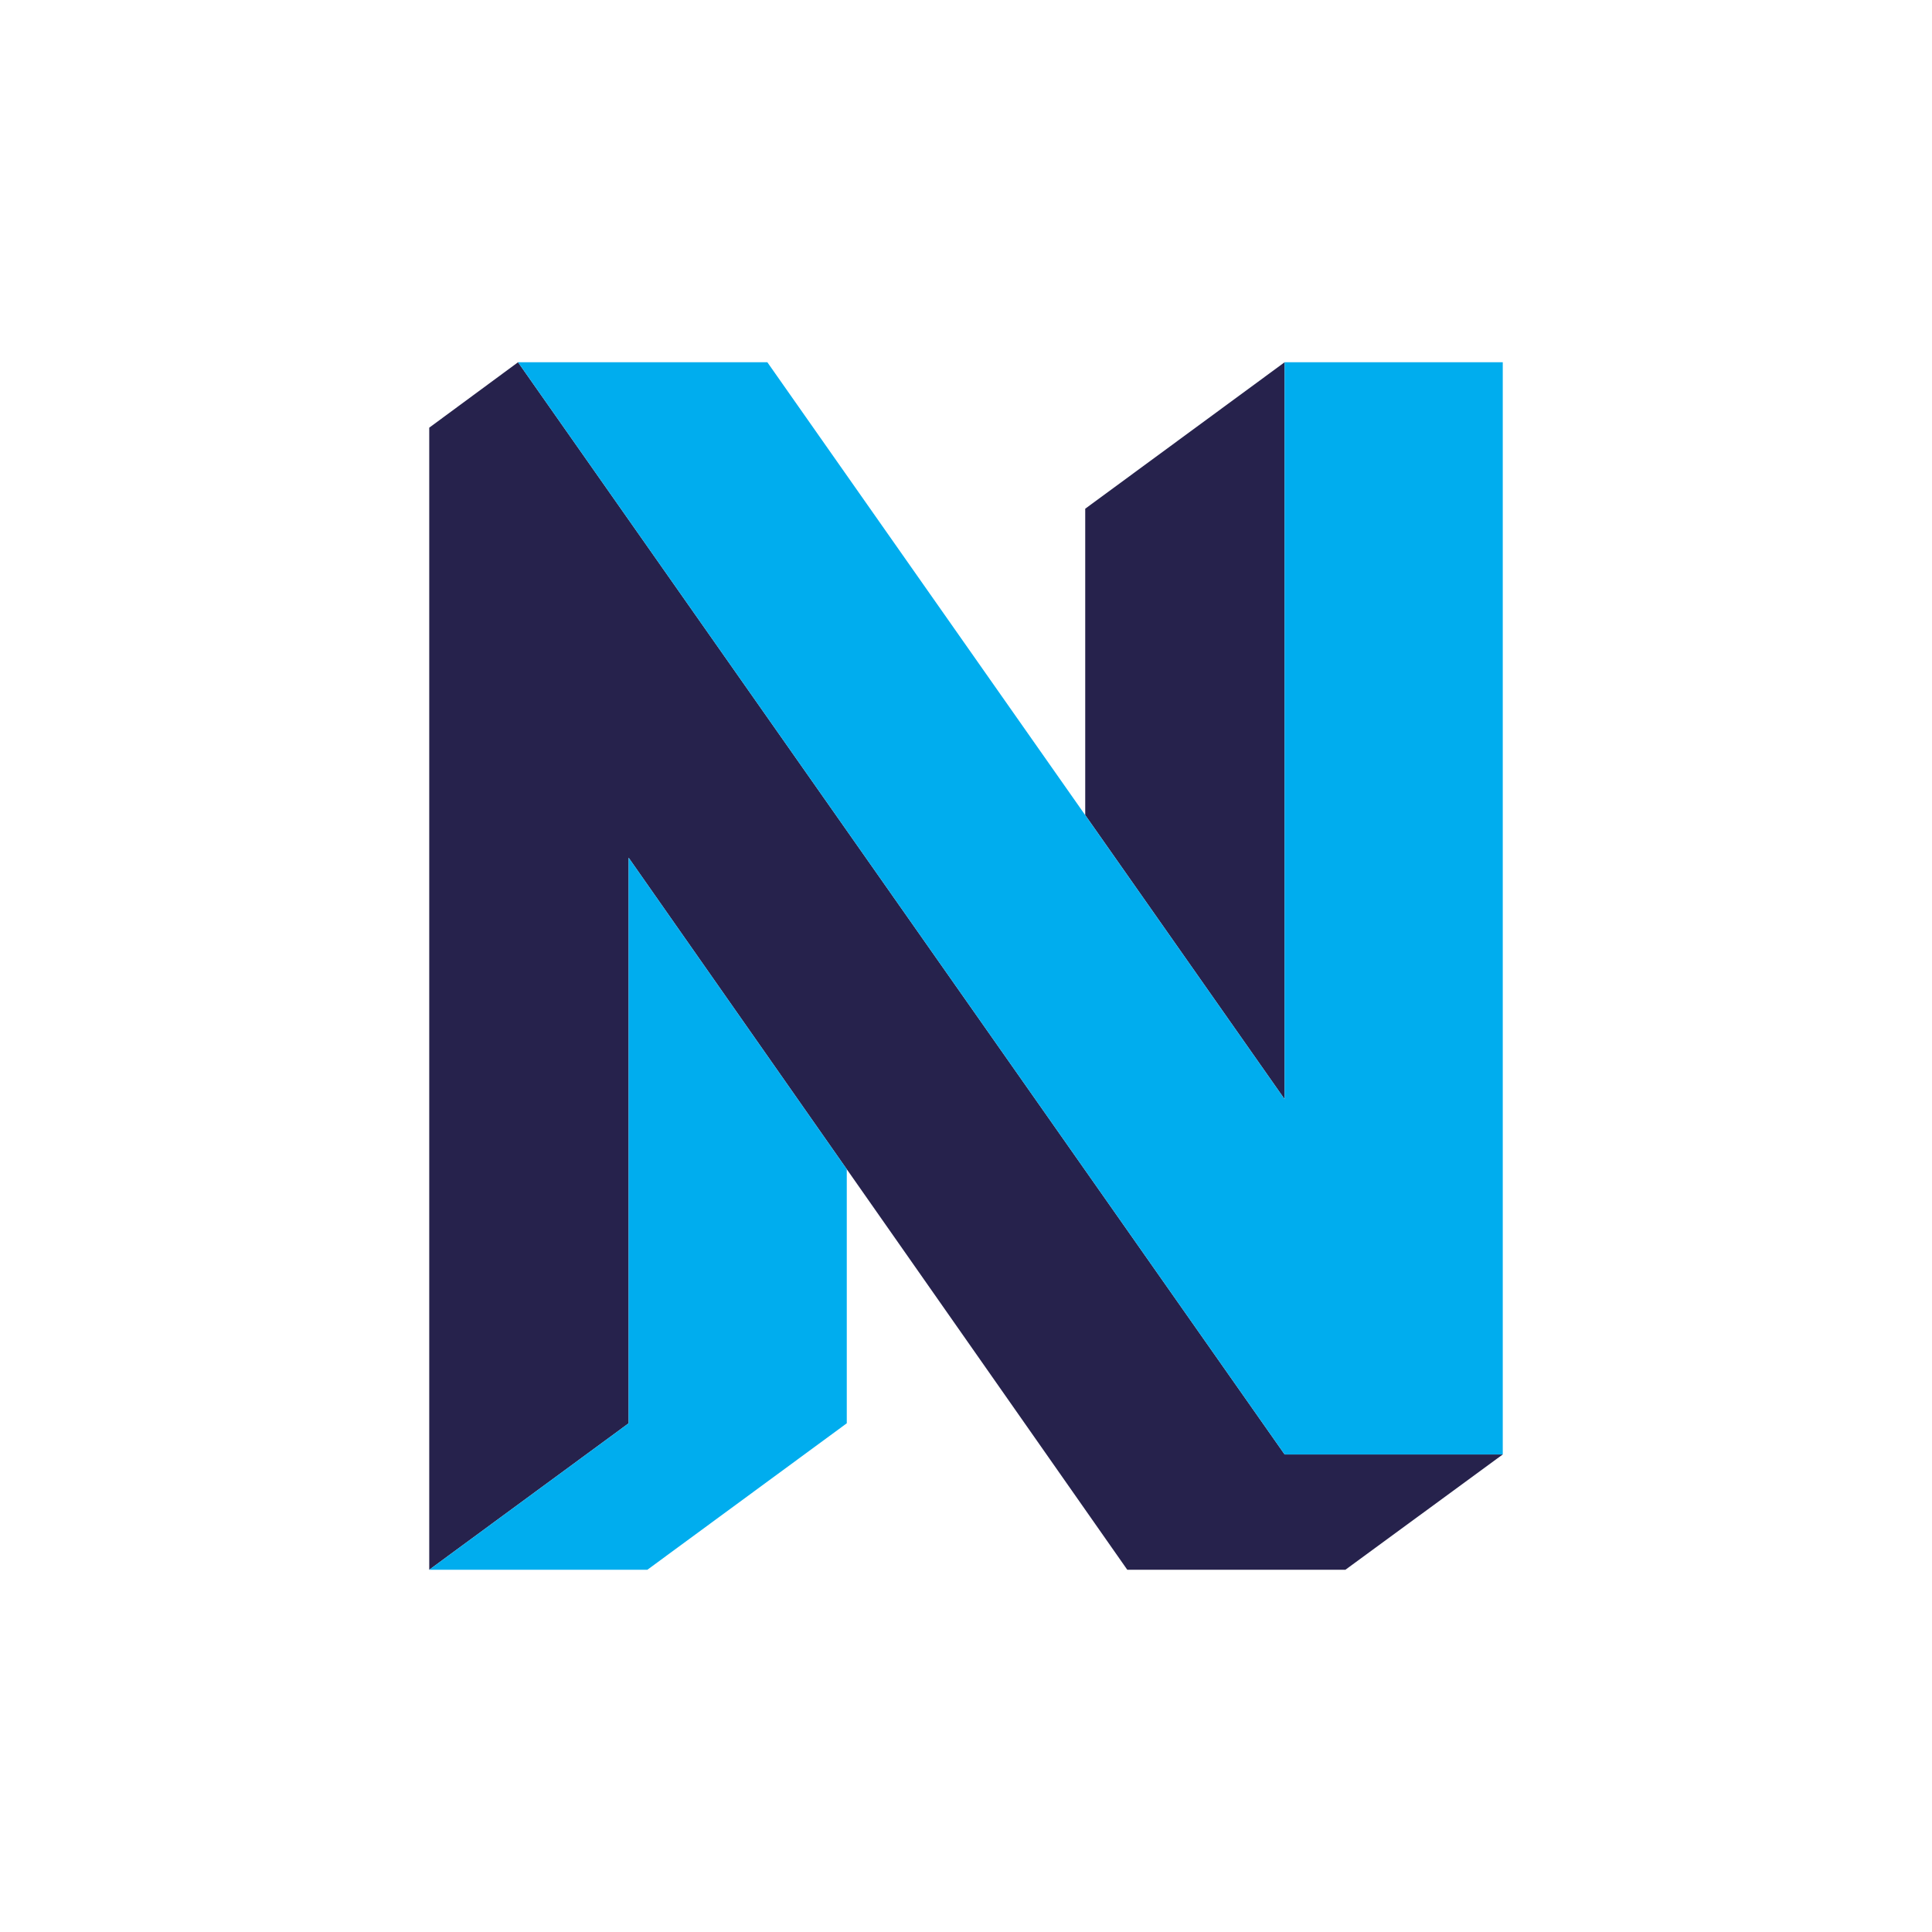
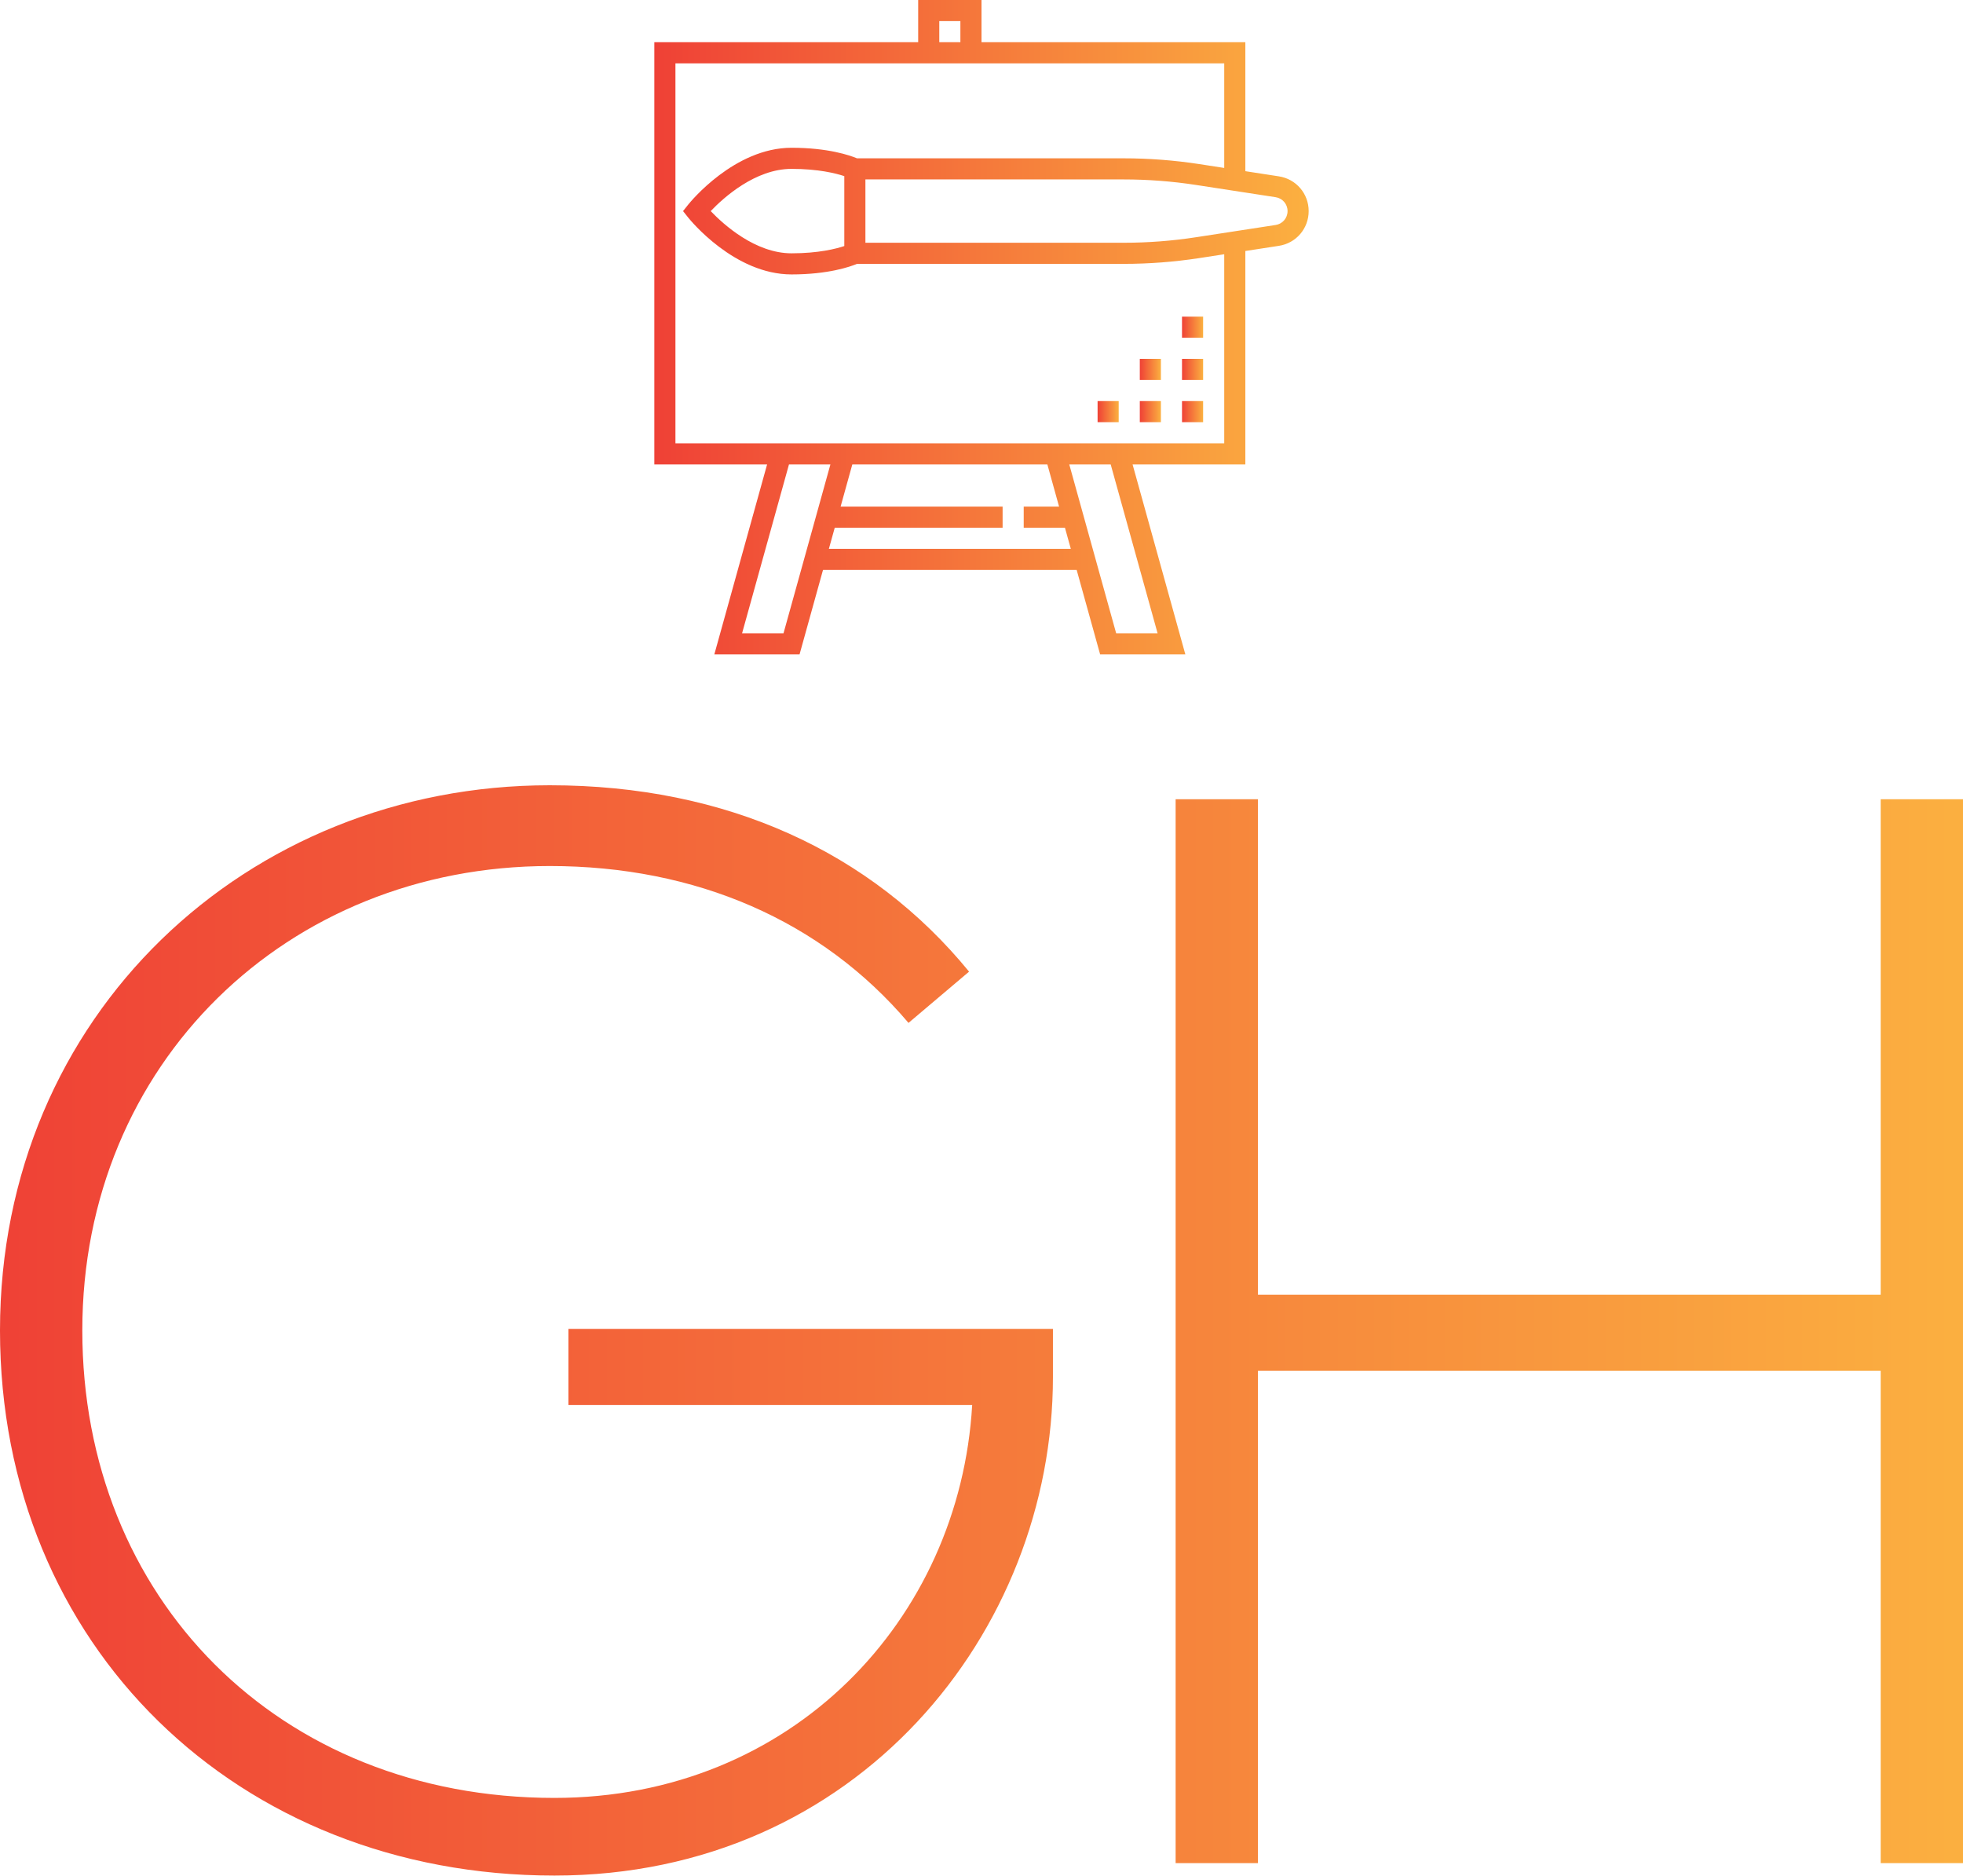
- <svg xmlns="http://www.w3.org/2000/svg" version="1.1" class="navbar-brandlogo" x="0px" y="0px" width="200px" height="200px" viewBox="0 0 200 200" enable-background="new 0 0 200 200" xml:space="preserve">
-   <g>
-     <polygon fill="#26224C" points="132.984,37.5 112.342,52.662 112.342,84.378 132.984,113.791  " />
-     <polygon fill="#26224C" points="132.984,150.564 53.627,37.5 44.434,44.273 44.434,162.5 65.076,147.338 65.076,88.79         116.695,162.5 139.275,162.5 155.566,150.564  " />
-     <polygon fill="#00ADEE" points="65.076,88.79 65.076,147.338 44.434,162.5 67.016,162.5 87.658,147.338 87.658,121.038  " />
-     <polygon fill="#00ADEE" points="132.984,113.791 132.984,37.5 155.566,37.5 155.566,150.564 132.984,150.564 53.627,37.5         79.436,37.5  " />
+ <svg xmlns="http://www.w3.org/2000/svg" width="342.648" height="327.359" viewBox="0 0 300 286.614" class="navbar-brandlogo">
+   <defs id="SvgjsDefs1244">
+     <linearGradient id="SvgjsLinearGradient1249">
+       <stop id="SvgjsStop1250" stop-color="#ef4136" offset="0" />
+       <stop id="SvgjsStop1251" stop-color="#fbb040" offset="1" />
+     </linearGradient>
+     <linearGradient id="SvgjsLinearGradient1252">
+       <stop id="SvgjsStop1253" stop-color="#ef4136" offset="0">
+     </stop>
+       <stop id="SvgjsStop1254" stop-color="#fbb040" offset="1">
+     </stop>
+     </linearGradient>
+   </defs>
+   <g id="SvgjsG1245" featurekey="symbolFeature-0" transform="matrix(1.612903,0,0,1.612903,98.3871,-1.612903)" fill="url(#SvgjsLinearGradient1249)">
+     <g>
+       <path d="M60.176,17.708L57,17.219V5H32V1h-6v4H1v40h10.685l-5,18h8.075l2.222-8h24.036l2.222,8h8.075l-5-18H57V24.781l3.176-0.489   C61.812,24.041,63,22.656,63,21S61.812,17.959,60.176,17.708z M28,3h2v2h-2V3z M13.24,61H9.315l4.444-16h3.925L13.24,61z    M17.538,53l0.556-2H34v-2H18.649l1.111-4h18.48l1.111,4H36v2h3.907l0.556,2H17.538z M48.685,61H44.76l-4.444-16h3.925L48.685,61z    M55,43h-9.24h-8.075H20.315H12.24H3V7h23h6h23v9.911l-2.371-0.365C50.271,16.184,47.867,16,45.482,16H20.204   c-0.655-0.272-2.72-1-6.204-1c-5.418,0-9.605,5.156-9.781,5.375L3.72,21l0.499,0.625C4.395,21.844,8.582,27,14,27   c3.484,0,5.549-0.728,6.204-1h25.278c2.385,0,4.789-0.184,7.146-0.546L55,25.089V43z M14,25c-3.439,0-6.451-2.736-7.658-4   c1.207-1.264,4.219-4,7.658-4c2.545,0,4.206,0.424,5,0.688v6.623C18.203,24.576,16.543,25,14,25z M59.871,22.316l-7.547,1.161   C50.068,23.824,47.766,24,45.482,24H21v-6h24.482c2.283,0,4.586,0.176,6.842,0.523l7.547,1.161C60.525,19.785,61,20.338,61,21   S60.525,22.215,59.871,22.316z" />
+       <rect x="51" y="39" width="2" height="2" />
+       <rect x="51" y="35" width="2" height="2" />
+       <rect x="47" y="39" width="2" height="2" />
+       <rect x="43" y="39" width="2" height="2" />
+       <rect x="47" y="35" width="2" height="2" />
+       <rect x="51" y="31" width="2" height="2" />
+     </g>
+   </g>
+   <g id="SvgjsG1246" featurekey="nameFeature-0" transform="matrix(5.933545,0,0,5.933545,-7.120252,47.37342)" fill="url(#SvgjsLinearGradient1252)">
+     <path d="M28.32 27.48 c0 6.56 -5.04 12.84 -12.84 12.84 c-8.16 0 -14.28 -5.92 -14.28 -14.04 s6.36 -14.04 14.16 -14.04 c4.56 0 8.28 1.72 10.8 4.8 l-1.56 1.32 c-2.24 -2.64 -5.48 -4.04 -9.24 -4.04 c-6.76 0 -12.04 5.08 -12.04 11.96 s5.04 12.04 12.16 12.04 c6.12 0 10.44 -4.6 10.76 -10.12 l-10.4 0 l0 -1.96 l12.48 0 l0 1.24 z M49.64 40 l0 -12.68 l-16.04 0 l0 12.68 l-2.12 0 l0 -27.4 l2.12 0 l0 12.76 l16.04 0 l0 -12.76 l2.12 0 l0 27.4 l-2.12 0 z" />
  </g>
</svg>
